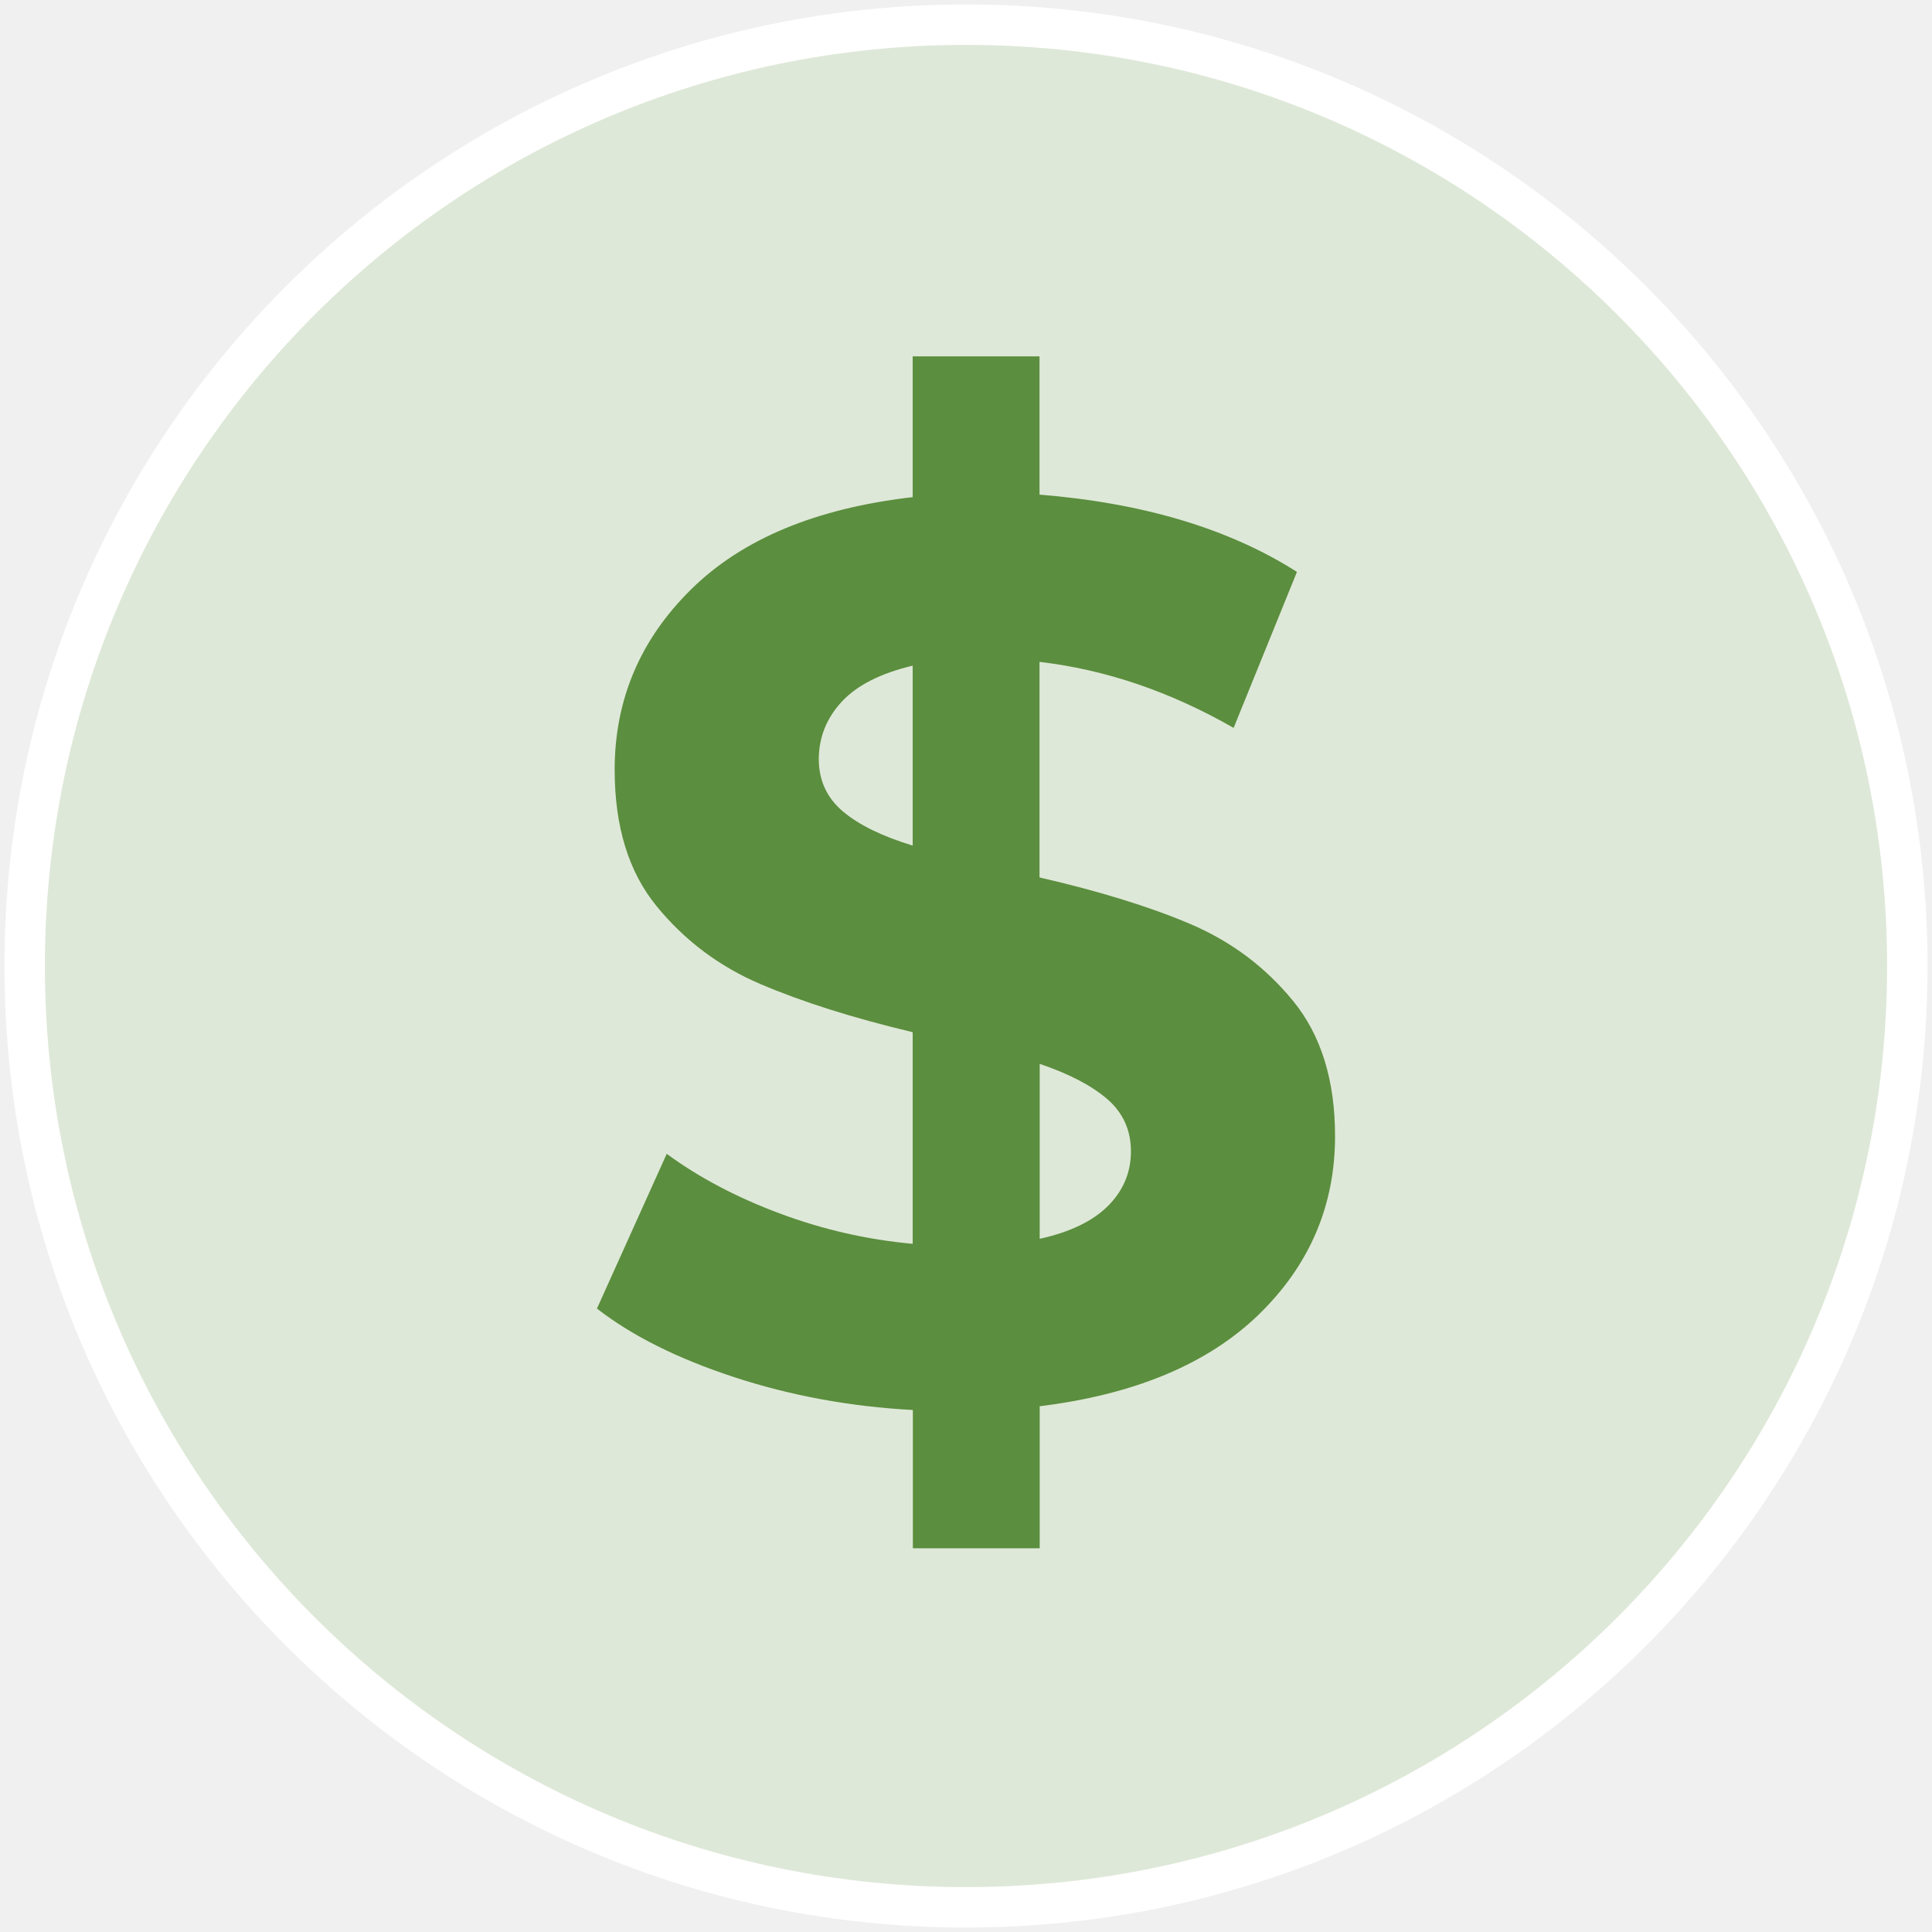
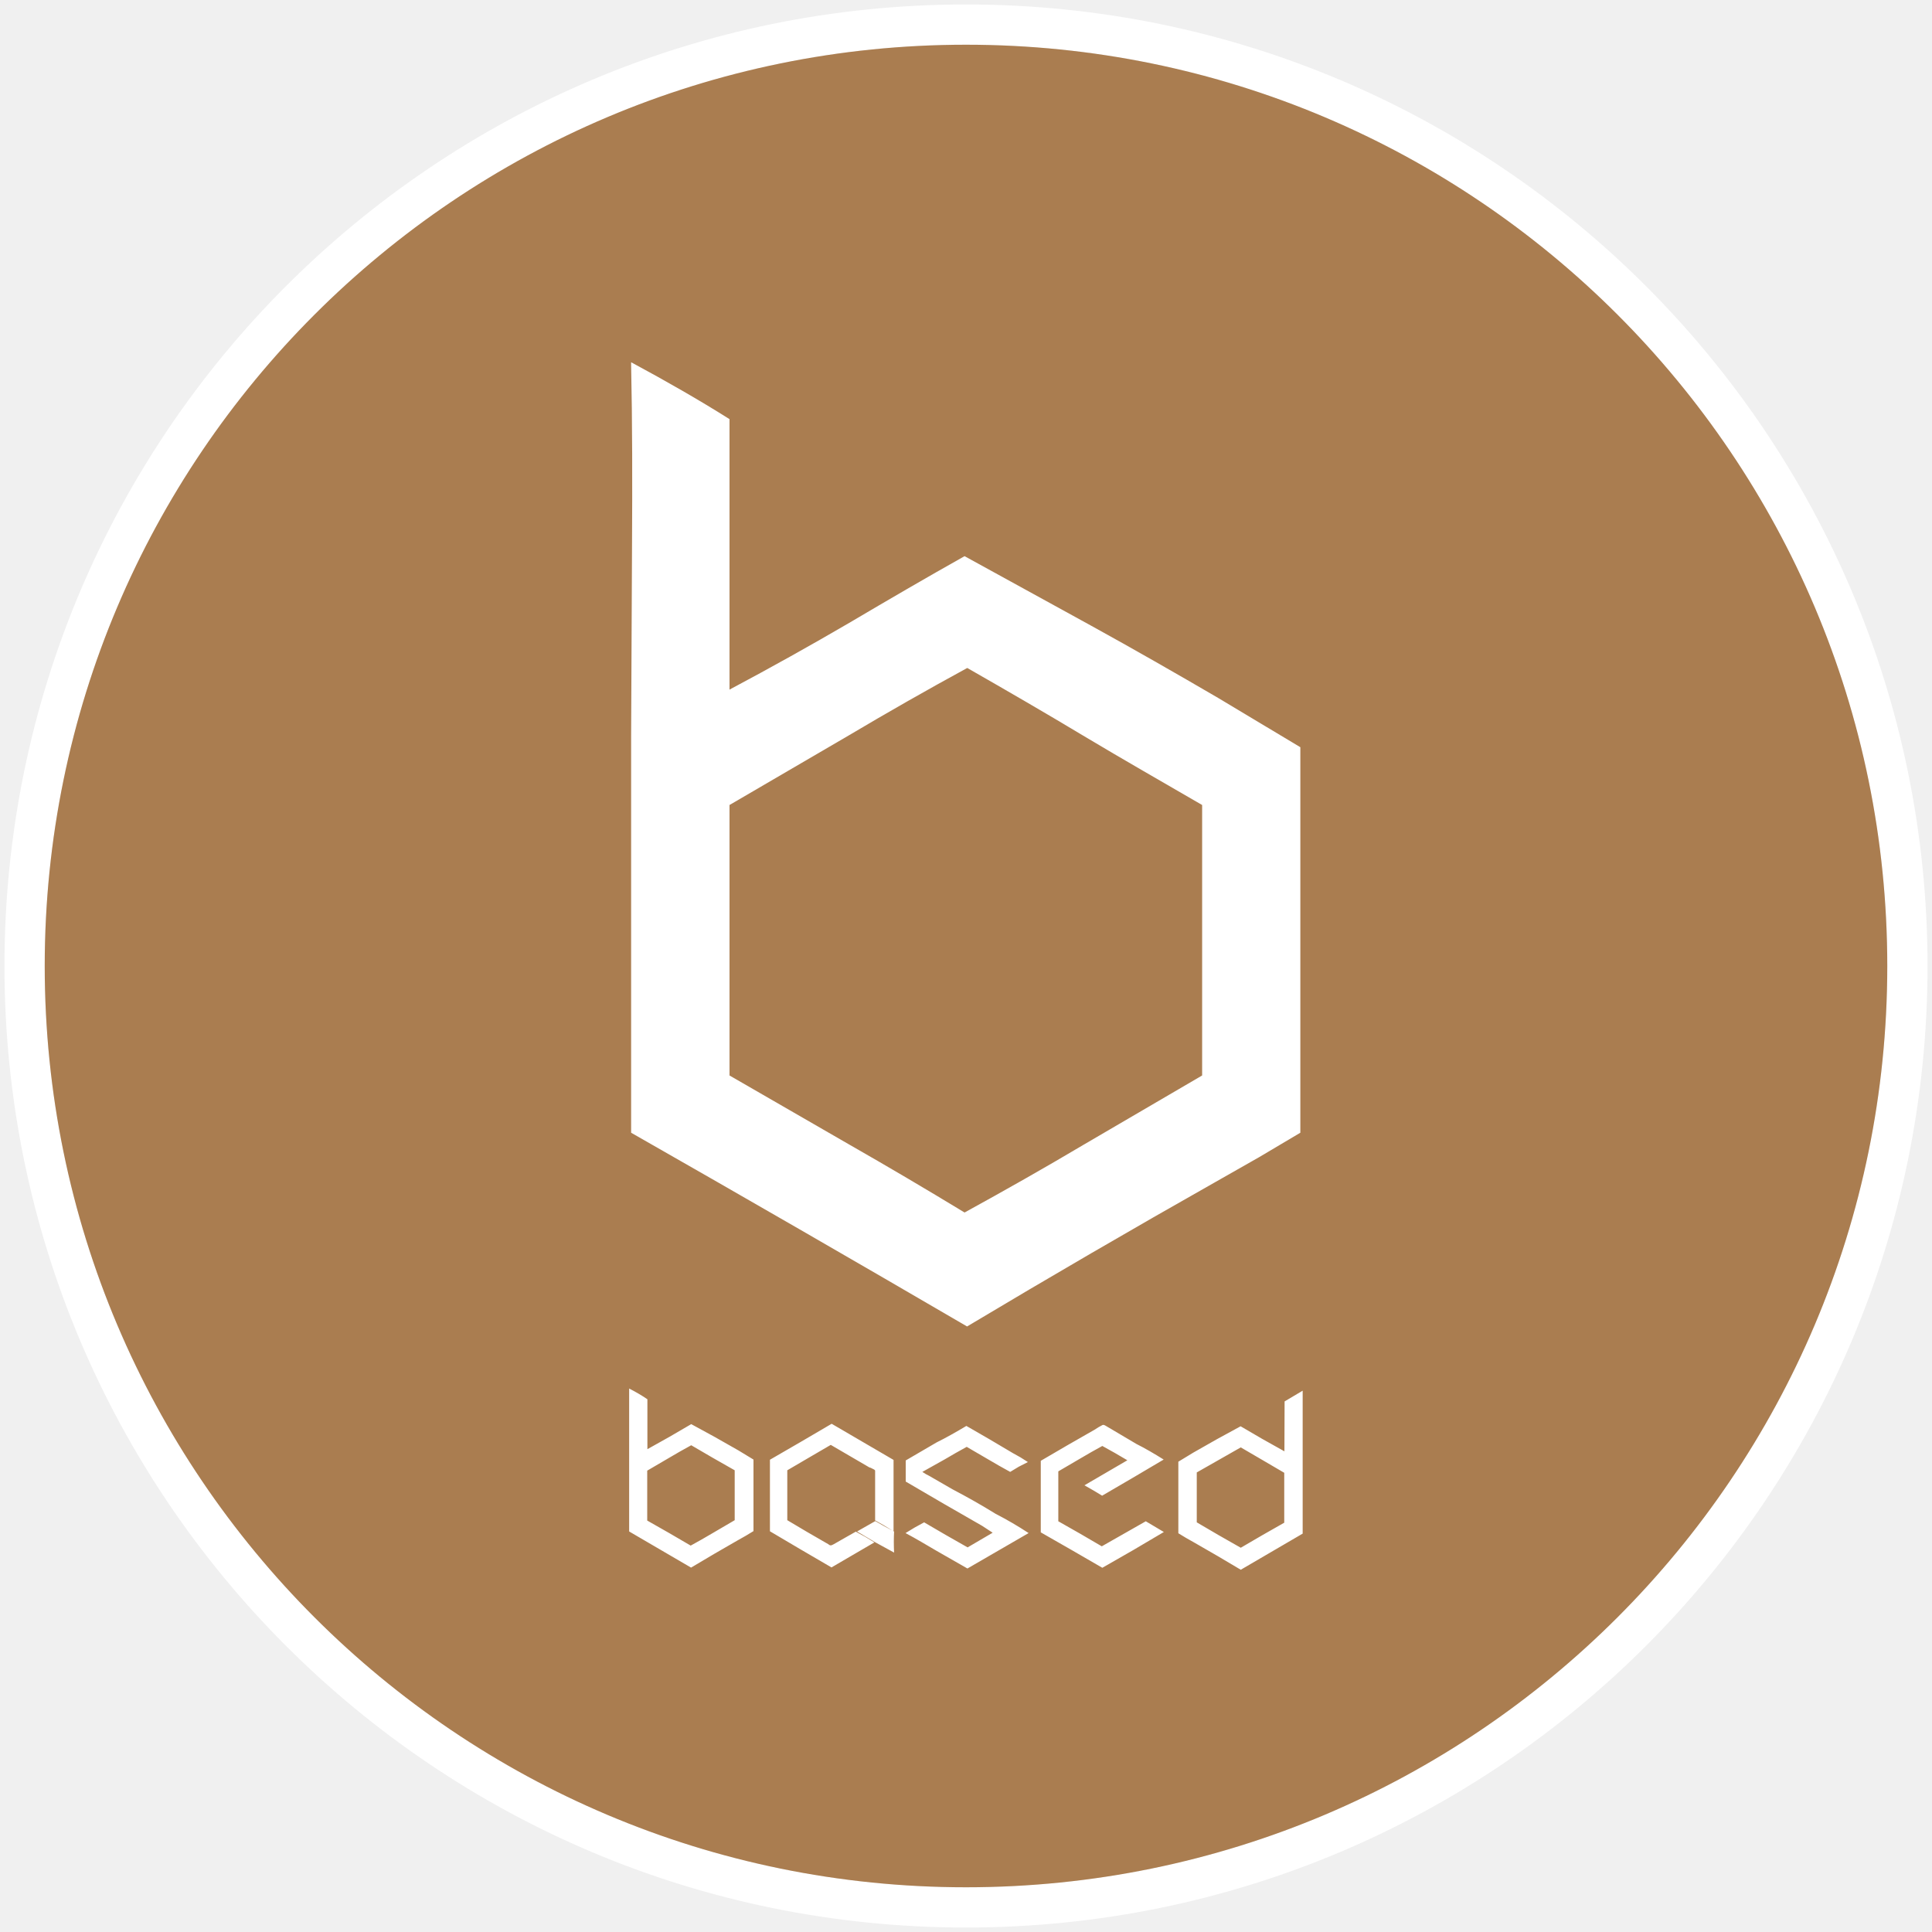
- <svg xmlns="http://www.w3.org/2000/svg" version="1.1" id="Layer_1" x="0px" y="0px" viewBox="0 0 1080 1080" style="enable-background:new 0 0 1080 1080;" xml:space="preserve">
-   <style type="text/css">
- 	.st0{fill:#FFFFFF;}
- 	.st1{fill:#DEE8D8;}
- 	.st2{fill:#5B8E3E;}
- </style>
-   <circle class="st0" cx="540" cy="540" r="537.5" />
-   <g>
-     <circle class="st1" cx="540" cy="540" r="514.9" />
-     <g>
-       <path class="st2" d="M703.8,734.7c-28.4,27.6-69.2,44.8-122.6,51.4v79.4h-70.9v-77.3c-35-1.9-68.3-8-100-18.4    c-31.7-10.4-57.2-23.2-76.6-38.3l39-86.5c18,13.2,39,24.3,63.1,33.3c24.1,9,48.9,14.7,74.4,17V577c-33.6-8-61.9-17-85.1-26.9    c-23.2-9.9-42.5-24.5-58.1-43.6c-15.6-19.1-23.4-44.5-23.4-76.2c0-39.2,14.3-72.9,42.9-101c28.6-28.1,69.8-45.2,123.7-51.4v-78.7    h70.9v77.3c58.1,4.7,106.1,19.1,143.9,43.2l-35.4,87.2c-35.4-20.3-71.6-32.6-108.5-36.9v120.5c33.1,7.6,61.1,16.2,84,25.9    c22.9,9.7,42.2,24.1,57.8,43.2c15.6,19.1,23.4,44.3,23.4,75.5C746.3,673.9,732.1,707.1,703.8,734.7z M471.2,453.6    c9,7.6,22,13.9,39,19.1V372.1c-18,4.3-31.2,11-39.7,20.2c-8.5,9.2-12.8,20-12.8,32.3C457.8,436.4,462.3,446.1,471.2,453.6z     M619.4,674.1c8.5-8.5,12.8-18.7,12.8-30.5c0-11.8-4.4-21.5-13.1-29.1c-8.8-7.6-21.4-14.2-37.9-19.8v97.8    C598.1,688.8,610.9,682.6,619.4,674.1z" />
-     </g>
-   </g>
-   <g>
- </g>
-   <g>
- </g>
-   <g>
- </g>
-   <g>
- </g>
-   <g>
- </g>
-   <g>
- </g>
+ <svg xmlns="http://www.w3.org/2000/svg" viewBox="0 0 1080 1080">
+   <style>.st0{fill:#fff}.st1{fill:#aa7d50}</style>
+   <path d="M540 2.5C243.1 2.5 2.5 243.1 2.5 540s240.6 537.5 537.5 537.5 537.5-240.6 537.5-537.5S836.9 2.5 540 2.5zm0 1052.5c-284.4 0-515-230.6-515-515S255.6 25 540 25s515 230.6 515 515-230.6 515-515 515z" class="st0" />
+   <path d="M540 1045c-68.2 0-134.3-13.4-196.6-39.7-60.1-25.4-114.1-61.8-160.5-108.2-46.4-46.4-82.8-100.4-108.2-160.5C48.4 674.3 35 608.2 35 540c0-68.2 13.4-134.3 39.7-196.6 25.4-60.1 61.8-114.1 108.2-160.5 46.4-46.4 100.4-82.8 160.5-108.2C405.7 48.4 471.8 35 540 35c68.2 0 134.3 13.4 196.6 39.7 60.1 25.4 114.1 61.8 160.5 108.2 46.4 46.4 82.8 100.4 108.2 160.5 26.3 62.3 39.7 128.4 39.7 196.6 0 68.2-13.4 134.3-39.7 196.6-25.4 60.1-61.8 114.1-108.2 160.5s-100.4 82.8-160.5 108.2c-62.3 26.3-128.4 39.7-196.6 39.7z" class="st1" />
+   <path d="M540 45c66.8 0 131.7 13.1 192.7 38.9C791.6 108.8 844.6 144.5 890 190s81.2 98.4 106.1 157.3c25.8 61 38.9 125.8 38.9 192.7s-13.1 131.7-38.9 192.7C971.2 791.6 935.5 844.6 890 890s-98.4 81.2-157.3 106.1c-61 25.8-125.8 38.9-192.7 38.9s-131.7-13.1-192.7-38.9C288.4 971.2 235.4 935.5 190 890s-81.2-98.4-106.1-157.3C58.1 671.7 45 606.8 45 540s13.1-131.7 38.9-192.7C108.8 288.4 144.5 235.4 190 190s98.4-81.2 157.3-106.1C408.3 58.1 473.2 45 540 45m0-20C255.6 25 25 255.6 25 540s230.6 515 515 515 515-230.6 515-515S824.4 25 540 25z" class="st1" />
+   <path d="M407.8 234.3v151.2c23.1-12.3 45.5-24.8 66.9-37.3 21.7-12.8 43.1-25.3 64.5-37.3l71 39c23.6 13 47.2 26.5 71 40.4l45.7 27.4v215.5l-23.1 13.7-24.1 13.7C633 687 586.6 714 540.6 741.5c-62.4-36.4-125-72.5-187.8-108.3V411.7l.5-106.2c.2-35.4.2-69.3-.5-101.6v-1.4c19.7 10.6 38.2 21.2 55 31.8zm132.9 139.1c-22.4 12.2-44.5 24.8-66.4 37.8L407.8 450v151.2l66.4 38.3c21.9 12.5 43.6 25.3 65 38.3 22.4-12.3 44.5-24.8 66.4-37.8l66.4-38.8V450c-22.4-13-44.3-25.5-65.7-38.3-21.3-12.8-43.2-25.5-65.6-38.3zM361.9 782.2v27.9l12.5-7 12-7 13.2 7.2 13.2 7.5 8.4 5.1v40l-4.3 2.6-4.6 2.6-13 7.5-13 7.7-17.3-10.1-17.3-10.1v-79.9c3.7 1.9 7 3.8 10.2 6zm24.5 25.7c-4.1 2.2-8.2 4.6-12.3 7l-12.3 7.2V850l12.3 7 12 7c4.1-2.2 8.2-4.6 12.3-7l12.3-7.2v-27.9l-12.3-7-12-7zm78.5-12 17.3 10.1 17.3 10.1v39.7l-.7-.2-.7-.5-4.3-2.6-4.6-2.6V822l-.5-.5-1-.5-1-.5-.7-.2-10.8-6.3-10.8-6.3-12 7-12.3 7.2v27.9l11.3 6.7 11.6 6.7.7.5.7.2.7-.2 1-.5 6.3-3.6 6-3.4 5.3 2.9 5.1 3.1-12 7-12 7-17.3-10.1-17.1-10.1v-40l17.1-9.9 17.4-10.2zm34.9 60.2c-.2 3.9-.2 7.9 0 11.8l-10.6-5.8-10.1-6 5.1-2.9 5.1-2.9 5.1 2.9 5.4 2.9zm40.4-59 13 7.5 13 7.7 4.3 2.4 4.1 2.6-5.1 2.6-4.8 2.9c-4.1-2.2-8.2-4.6-12.3-7l-12-7c-4.1 2.2-8.2 4.6-12.3 7l-12.5 7 1.9 1.2 1.9 1 13 7.5c8.2 4.3 16.2 8.8 24.1 13.7 6.4 3.3 12.6 6.9 18.5 10.8l-17.1 9.9-17.1 9.9-17.3-9.9c-5.8-3.4-11.3-6.7-17.3-9.9l5.1-3.1 5.3-2.9 12 7 12.3 7 7-4.1 7-4.1-2.9-1.9-2.9-1.9-21.4-12.3-21.4-12.5v-11.8l17.3-10.1c5.1-2.5 10.9-5.8 16.6-9.2zm110.3 18.8L633.4 826l-17.3 10.1-4.8-2.9-5.1-2.9 12-7 12-7-7-4.1-7-3.9c-4.1 2.2-8.2 4.6-12.3 7l-12.3 7.2v27.9l12.3 7 12 7 12.3-7 12.3-7 10.1 6-17.1 10.1-17.3 9.9-17.1-9.9-17.3-9.9v-40l14.9-8.7 15.2-8.7 2.2-1.4 2.2-1.2c.5-.2 1 0 1.4.2l1.7 1 15.9 9.4c4.8 2.4 10.1 5.5 15.2 8.7zm67.6-32.5 10.1-6v79.9l-17.3 10.1-17.3 10.1-13-7.7-13-7.5-4.6-2.6-4.3-2.6v-40l8.4-5.1 13.2-7.5 13.2-7.2 12 7 12.5 7 .1-27.9zm-24.5 25.7-12.3 7-12.3 7V851l12.3 7.2 12.3 7 12-7 12.3-7v-27.9l-12.3-7.2-12-7z" class="st0" />
</svg>
